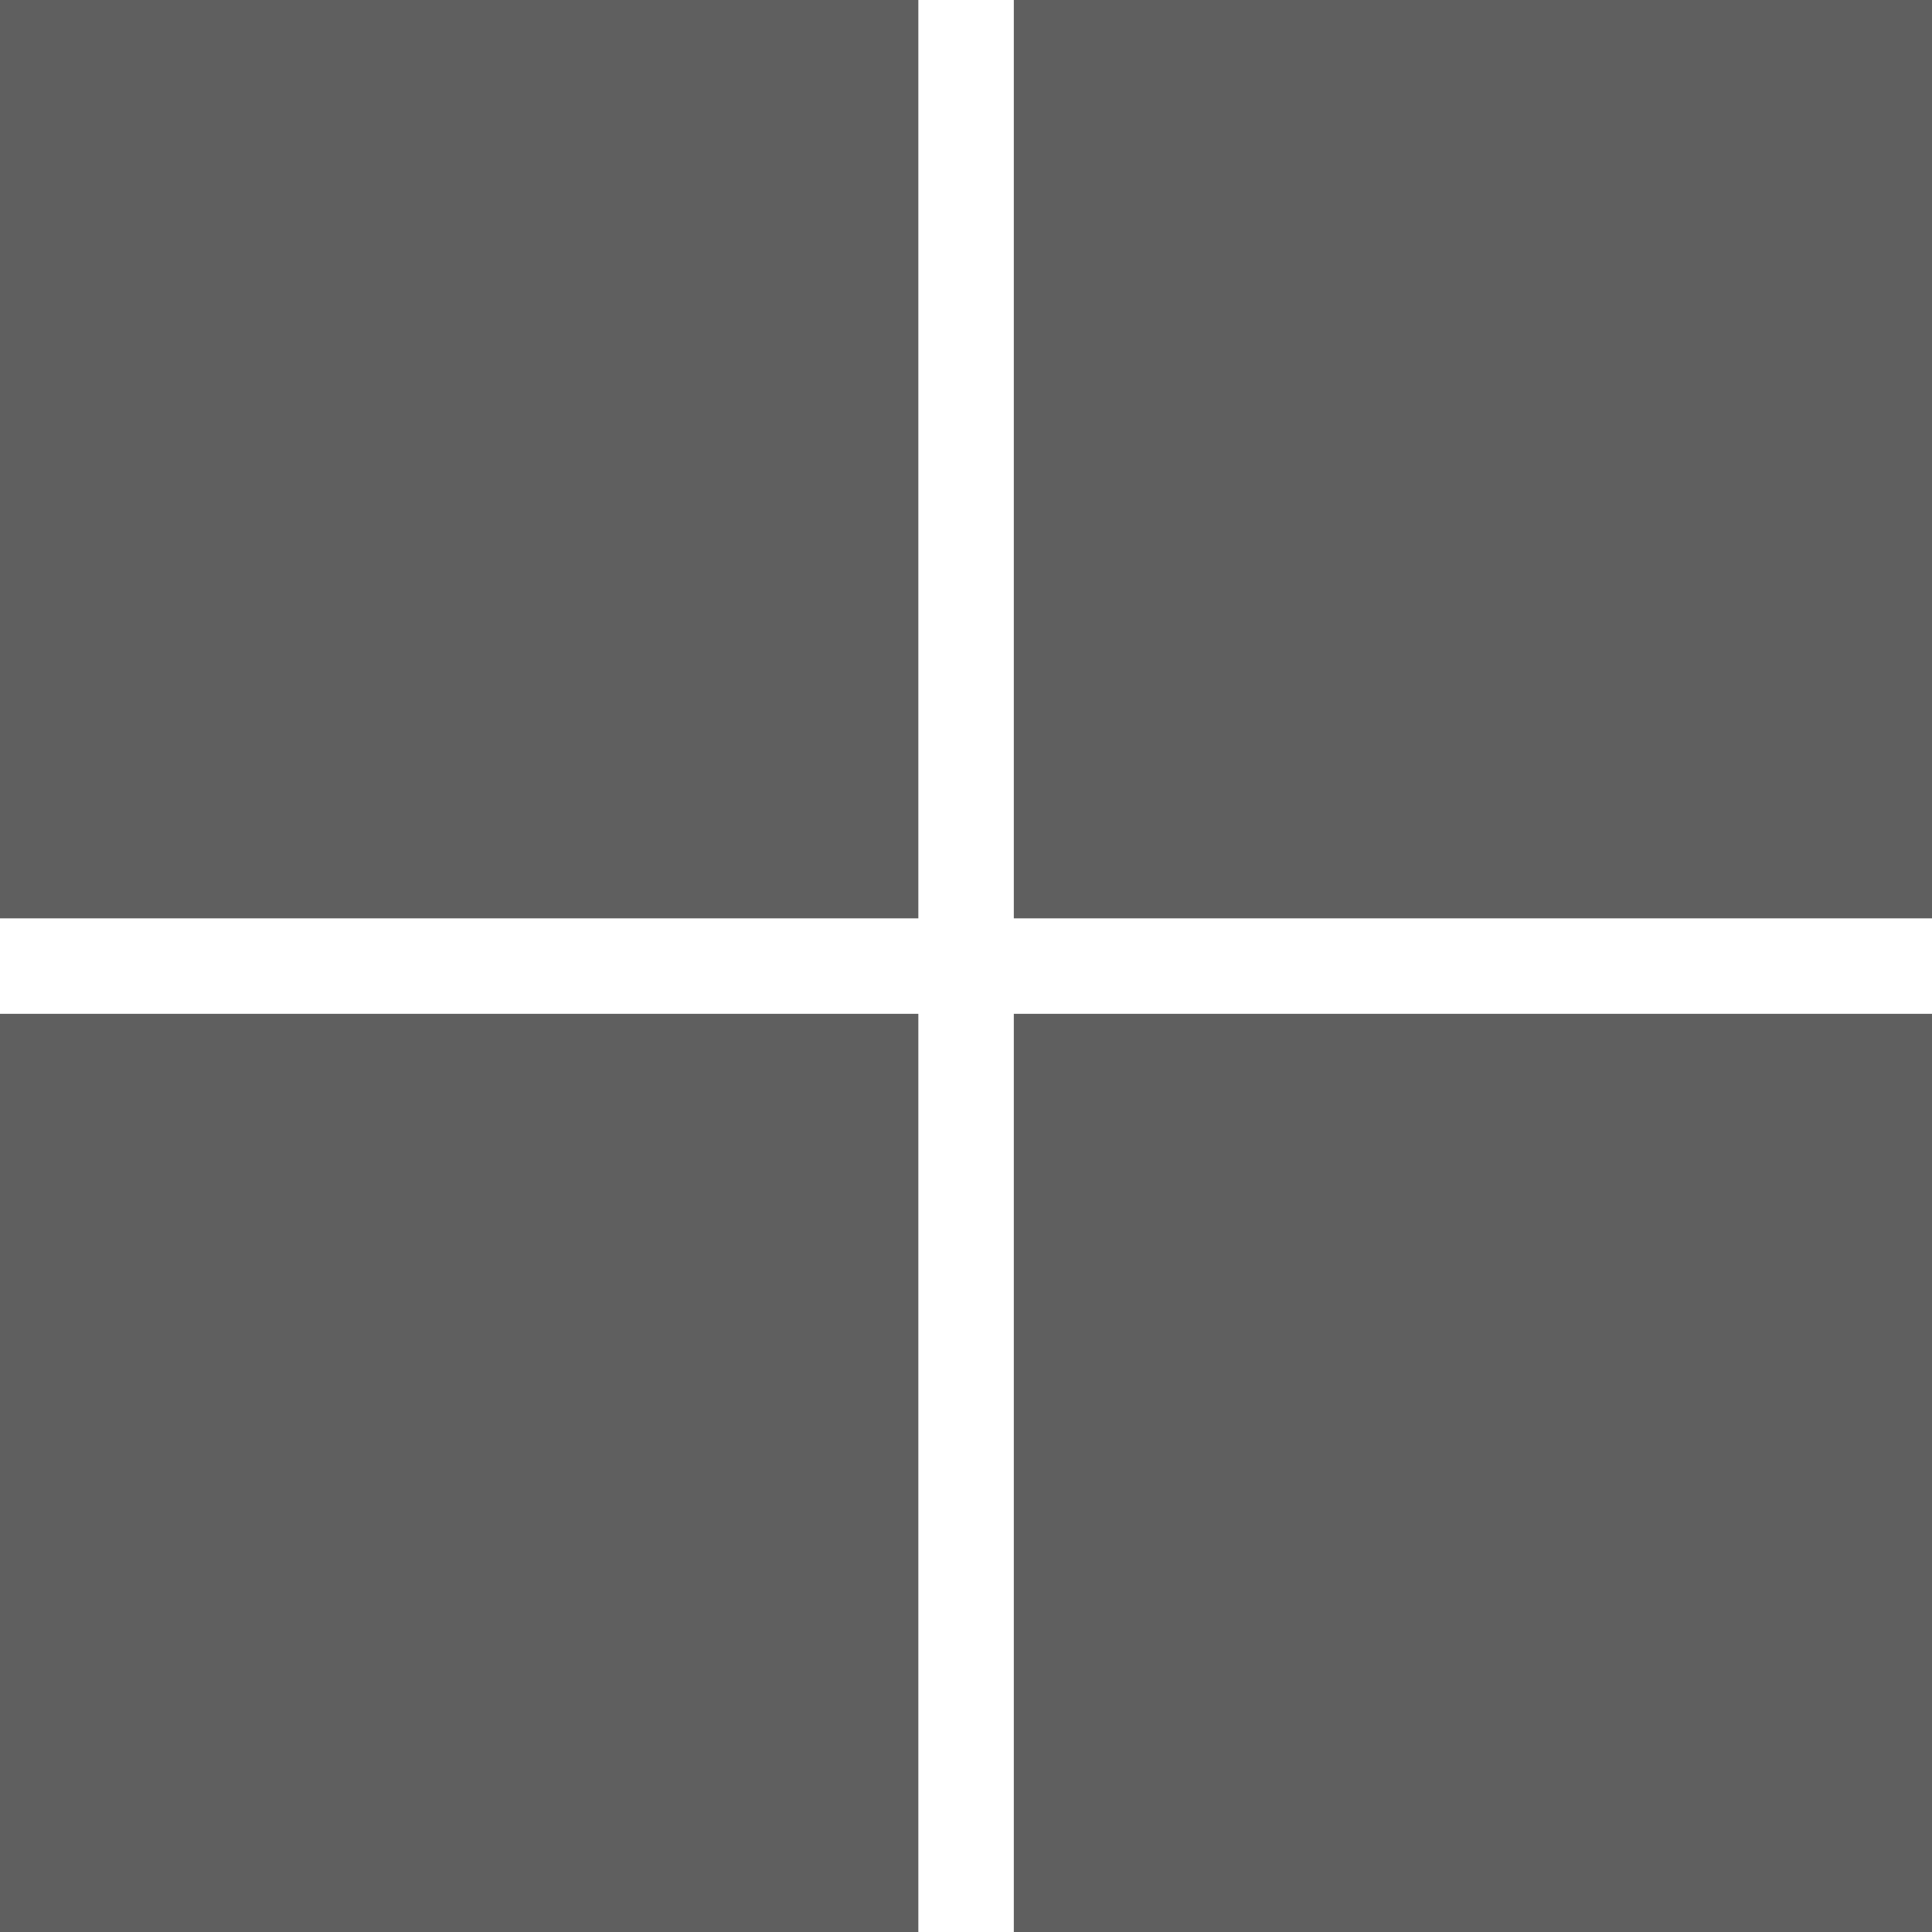
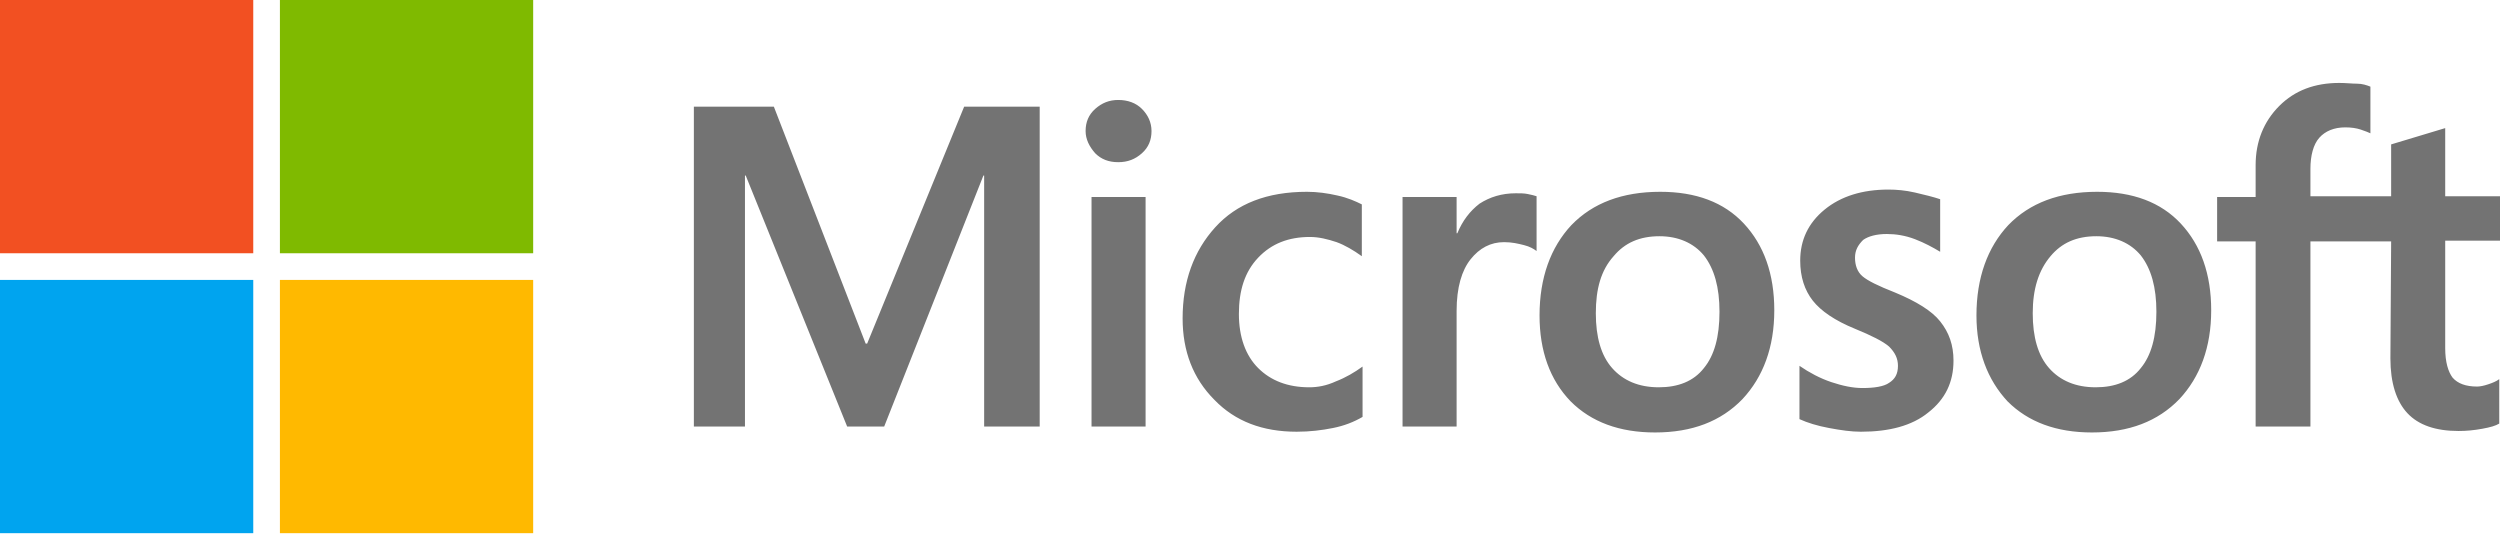
- <svg xmlns="http://www.w3.org/2000/svg" fill="#5F5F5F" role="img" viewBox="0 0 24 24">
-   <path d="M0 0v11.408h11.408V0zm12.594 0v11.408H24V0zM0 12.594V24h11.408V12.594zm12.594 0V24H24V12.594z" />
+ <svg xmlns="http://www.w3.org/2000/svg" version="1.1" viewBox="0 0 337.6 72">
+   <path fill="#737373" d="M140.4,14.4v43.2h-7.5V23.7h-0.1l-13.4,33.9h-5l-13.7-33.9h-0.1v33.9h-6.9V14.4h10.8l12.4,32h0.2l13.1-32H140.4 z M146.6,17.7c0-1.2,0.4-2.2,1.3-3c0.9-0.8,1.9-1.2,3.1-1.2c1.3,0,2.4,0.4,3.2,1.2s1.3,1.8,1.3,3c0,1.2-0.4,2.2-1.3,3 c-0.9,0.8-1.9,1.2-3.2,1.2s-2.3-0.4-3.1-1.2C147.1,19.8,146.6,18.8,146.6,17.7z M154.7,26.6v31h-7.3v-31H154.7z M176.8,52.3 c1.1,0,2.3-0.2,3.6-0.8c1.3-0.5,2.5-1.2,3.6-2v6.8c-1.2,0.7-2.5,1.2-4,1.5c-1.5,0.3-3.1,0.5-4.9,0.5c-4.6,0-8.3-1.4-11.1-4.3 c-2.9-2.9-4.3-6.6-4.3-11c0-5,1.5-9.1,4.4-12.3c2.9-3.2,7-4.8,12.4-4.8c1.4,0,2.8,0.2,4.1,0.5c1.4,0.3,2.5,0.8,3.3,1.2v7 c-1.1-0.8-2.3-1.5-3.4-1.9c-1.2-0.4-2.4-0.7-3.6-0.7c-2.9,0-5.2,0.9-7,2.8s-2.6,4.4-2.6,7.6c0,3.1,0.9,5.6,2.6,7.3 C171.6,51.4,173.9,52.3,176.8,52.3z M204.7,26.1c0.6,0,1.1,0,1.6,0.1s0.9,0.2,1.2,0.3v7.4c-0.4-0.3-0.9-0.6-1.7-0.8 s-1.6-0.4-2.7-0.4c-1.8,0-3.3,0.8-4.5,2.3s-1.9,3.8-1.9,7v15.6h-7.3v-31h7.3v4.9h0.1c0.7-1.7,1.7-3,3-4 C201.2,26.6,202.8,26.1,204.7,26.1z M207.9,42.6c0-5.1,1.5-9.2,4.3-12.2c2.9-3,6.9-4.5,12-4.5c4.8,0,8.6,1.4,11.3,4.3 s4.1,6.8,4.1,11.7c0,5-1.5,9-4.3,12c-2.9,3-6.8,4.5-11.8,4.5c-4.8,0-8.6-1.4-11.4-4.2C209.3,51.3,207.9,47.4,207.9,42.6z M215.5,42.3c0,3.2,0.7,5.7,2.2,7.4s3.6,2.6,6.3,2.6c2.6,0,4.7-0.8,6.1-2.6c1.4-1.7,2.1-4.2,2.1-7.6c0-3.3-0.7-5.8-2.1-7.6 c-1.4-1.7-3.5-2.6-6-2.6c-2.7,0-4.7,0.9-6.2,2.7C216.2,36.5,215.5,39,215.5,42.3z M250.5,34.8c0,1,0.3,1.9,1,2.5 c0.7,0.6,2.1,1.3,4.4,2.2c2.9,1.2,5,2.5,6.1,3.9c1.2,1.5,1.8,3.2,1.8,5.3c0,2.9-1.1,5.2-3.4,7c-2.2,1.8-5.3,2.6-9.1,2.6 c-1.3,0-2.7-0.2-4.3-0.5c-1.6-0.3-2.9-0.7-4-1.2v-7.2c1.3,0.9,2.8,1.7,4.3,2.2c1.5,0.5,2.9,0.8,4.2,0.8c1.6,0,2.9-0.2,3.6-0.7 c0.8-0.5,1.2-1.2,1.2-2.3c0-1-0.4-1.8-1.2-2.6c-0.8-0.7-2.4-1.5-4.6-2.4c-2.7-1.1-4.6-2.4-5.7-3.8s-1.7-3.2-1.7-5.4 c0-2.8,1.1-5.1,3.3-6.9c2.2-1.8,5.1-2.7,8.6-2.7c1.1,0,2.3,0.1,3.6,0.4s2.5,0.6,3.4,0.9V34c-1-0.6-2.1-1.2-3.4-1.7 c-1.3-0.5-2.6-0.7-3.8-0.7c-1.4,0-2.5,0.3-3.2,0.8C250.9,33.1,250.5,33.8,250.5,34.8z M266.9,42.6c0-5.1,1.5-9.2,4.3-12.2 c2.9-3,6.9-4.5,12-4.5c4.8,0,8.6,1.4,11.3,4.3s4.1,6.8,4.1,11.7c0,5-1.5,9-4.3,12c-2.9,3-6.8,4.5-11.8,4.5c-4.8,0-8.6-1.4-11.4-4.2 C268.4,51.3,266.9,47.4,266.9,42.6z M274.5,42.3c0,3.2,0.7,5.7,2.2,7.4s3.6,2.6,6.3,2.6c2.6,0,4.7-0.8,6.1-2.6 c1.4-1.7,2.1-4.2,2.1-7.6c0-3.3-0.7-5.8-2.1-7.6c-1.4-1.7-3.5-2.6-6-2.6c-2.7,0-4.7,0.9-6.2,2.7C275.3,36.5,274.5,39,274.5,42.3z M322.9,32.6h-10.9v25h-7.4v-25h-5.2v-6h5.2v-4.3c0-3.2,1.1-5.9,3.2-8s4.8-3.1,8.1-3.1c0.9,0,1.7,0.1,2.4,0.1s1.3,0.2,1.8,0.4v6.3 c-0.2-0.1-0.7-0.3-1.3-0.5c-0.6-0.2-1.3-0.3-2.1-0.3c-1.5,0-2.7,0.5-3.5,1.4c-0.8,0.9-1.2,2.4-1.2,4.2v3.7h10.9v-7l7.3-2.2v9.2h7.4 v6h-7.4v14.5c0,1.9,0.4,3.2,1,4c0.7,0.8,1.8,1.2,3.3,1.2c0.4,0,0.9-0.1,1.5-0.3c0.6-0.2,1.1-0.4,1.5-0.7v6c-0.5,0.3-1.2,0.5-2.3,0.7 c-1.1,0.2-2.1,0.3-3.2,0.3c-3.1,0-5.4-0.8-6.9-2.4c-1.5-1.6-2.3-4.1-2.3-7.4L322.9,32.6L322.9,32.6z" />
+   <rect fill="#F25022" width="34.2" height="34.2" />
+   <rect x="37.8" fill="#7FBA00" width="34.2" height="34.2" />
+   <rect y="37.8" fill="#00A4EF" width="34.2" height="34.2" />
+   <rect x="37.8" y="37.8" fill="#FFB900" width="34.2" height="34.2" />
</svg>
